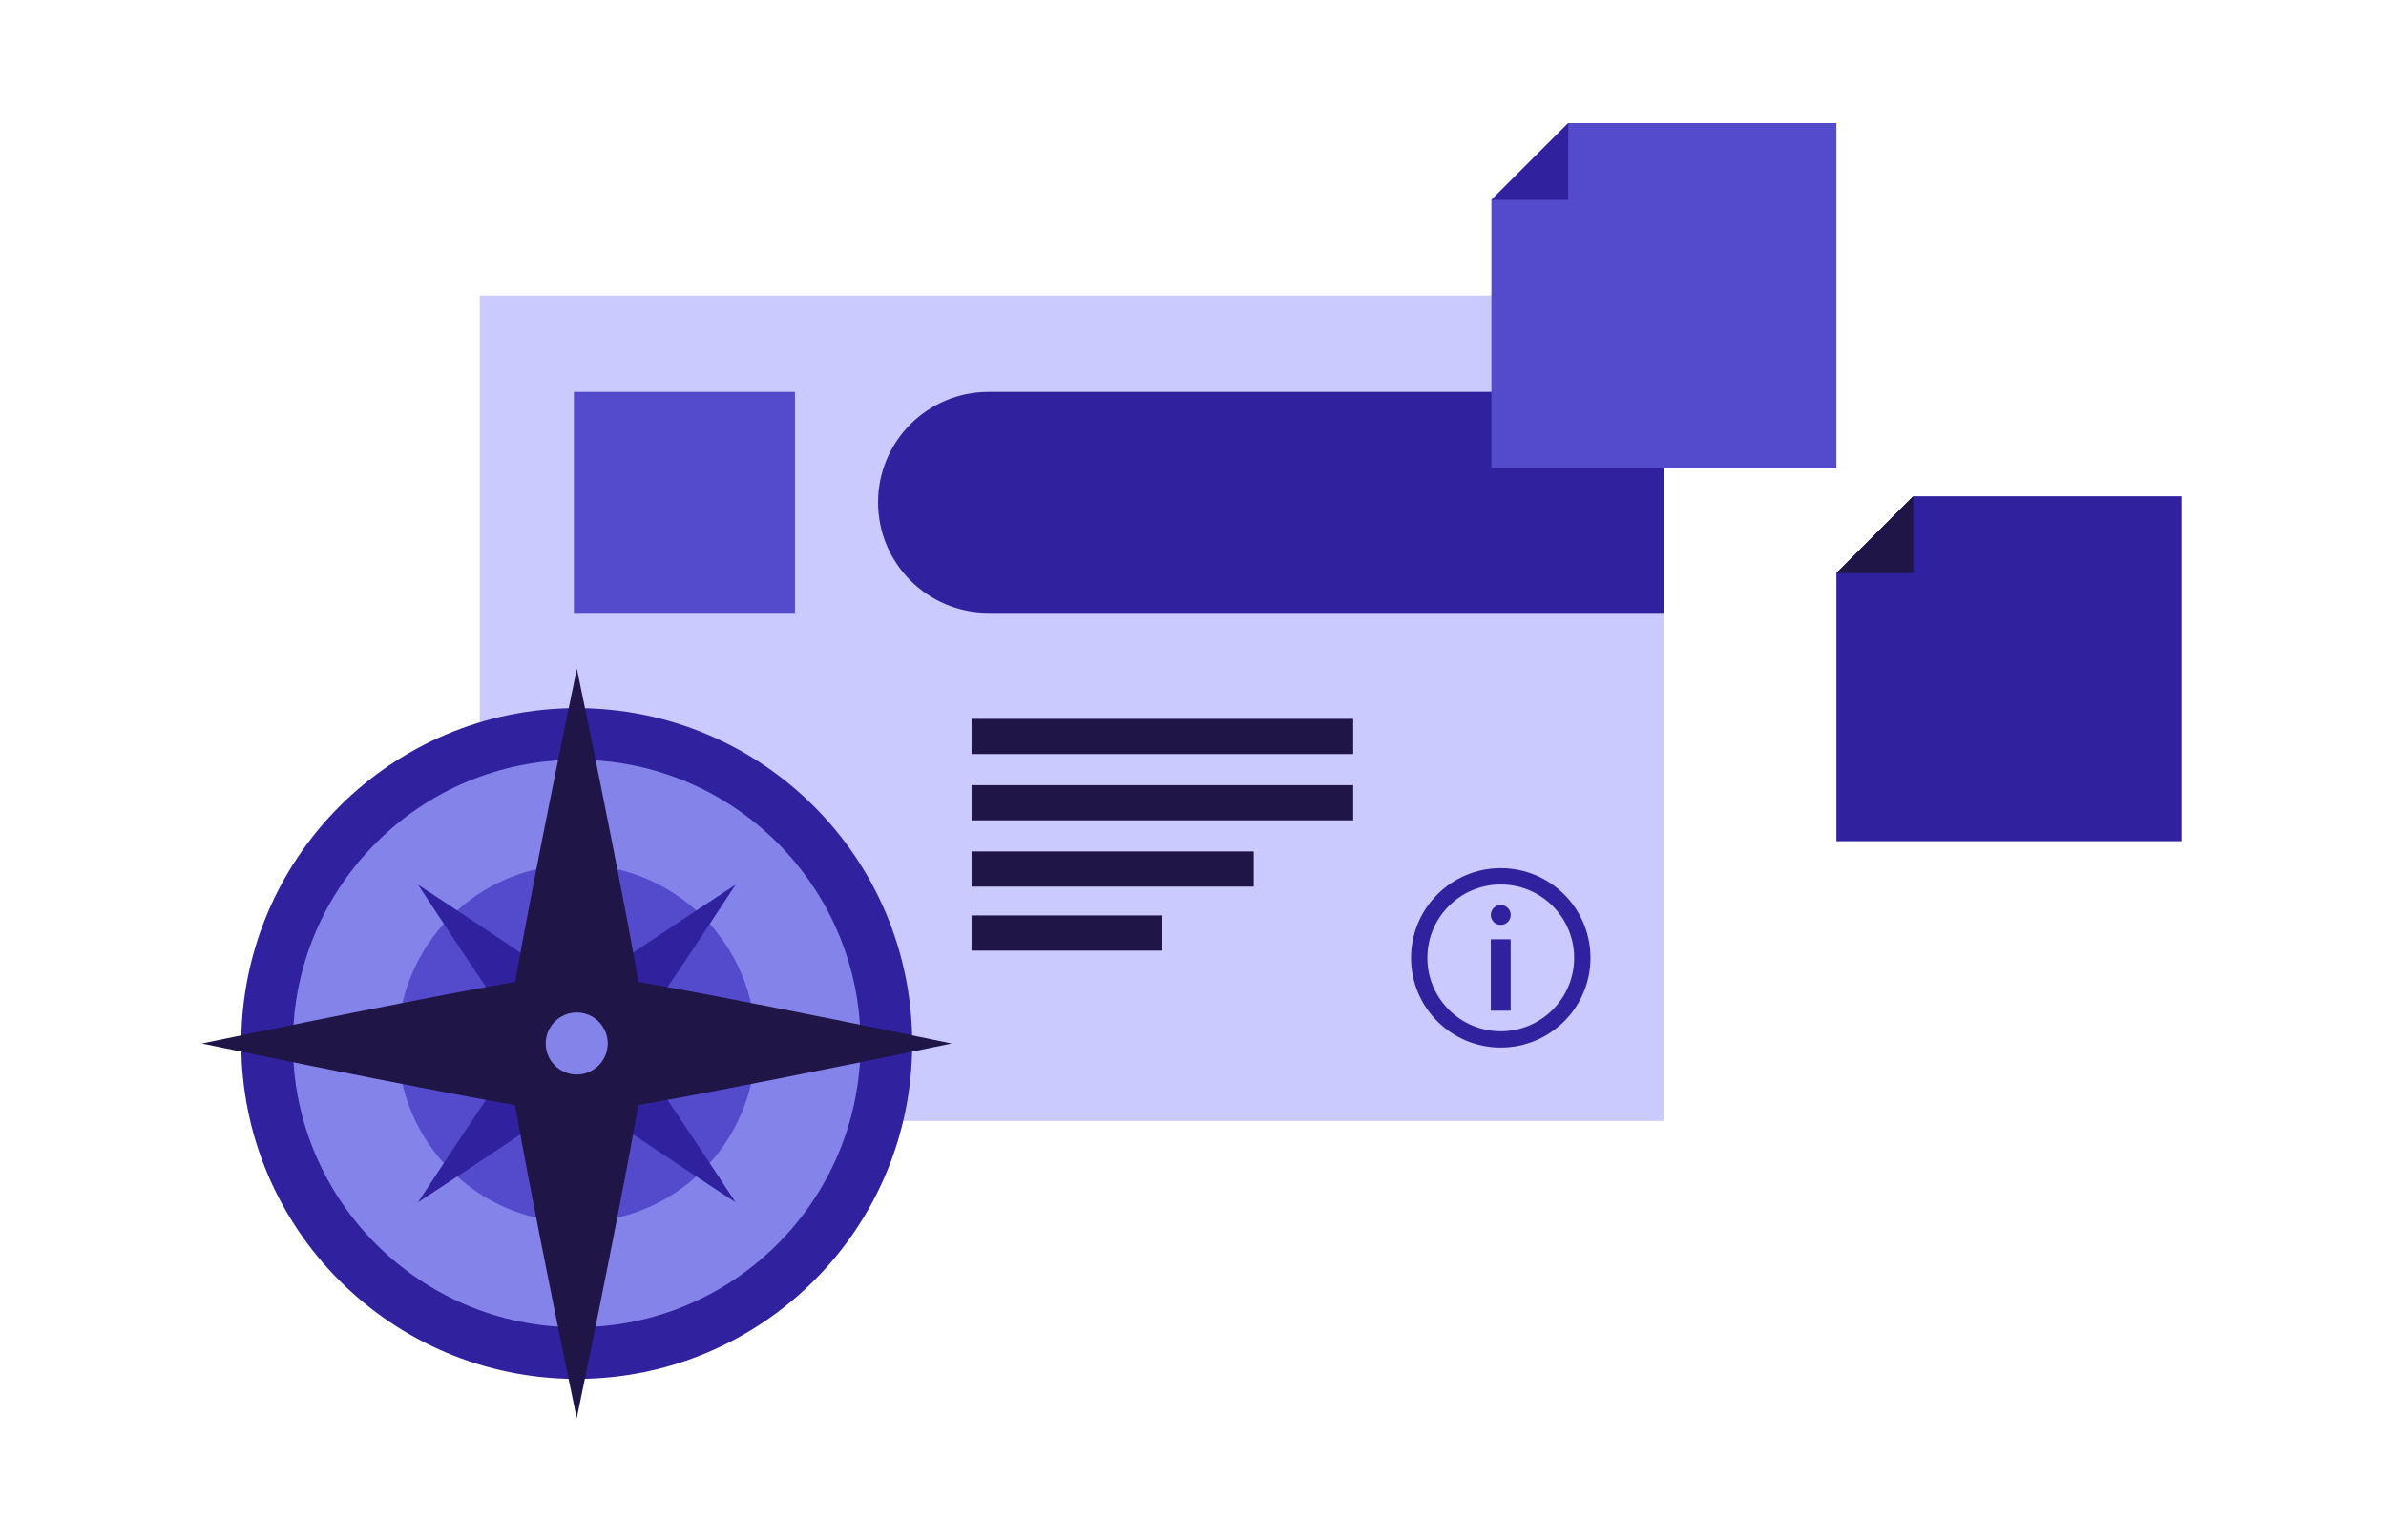
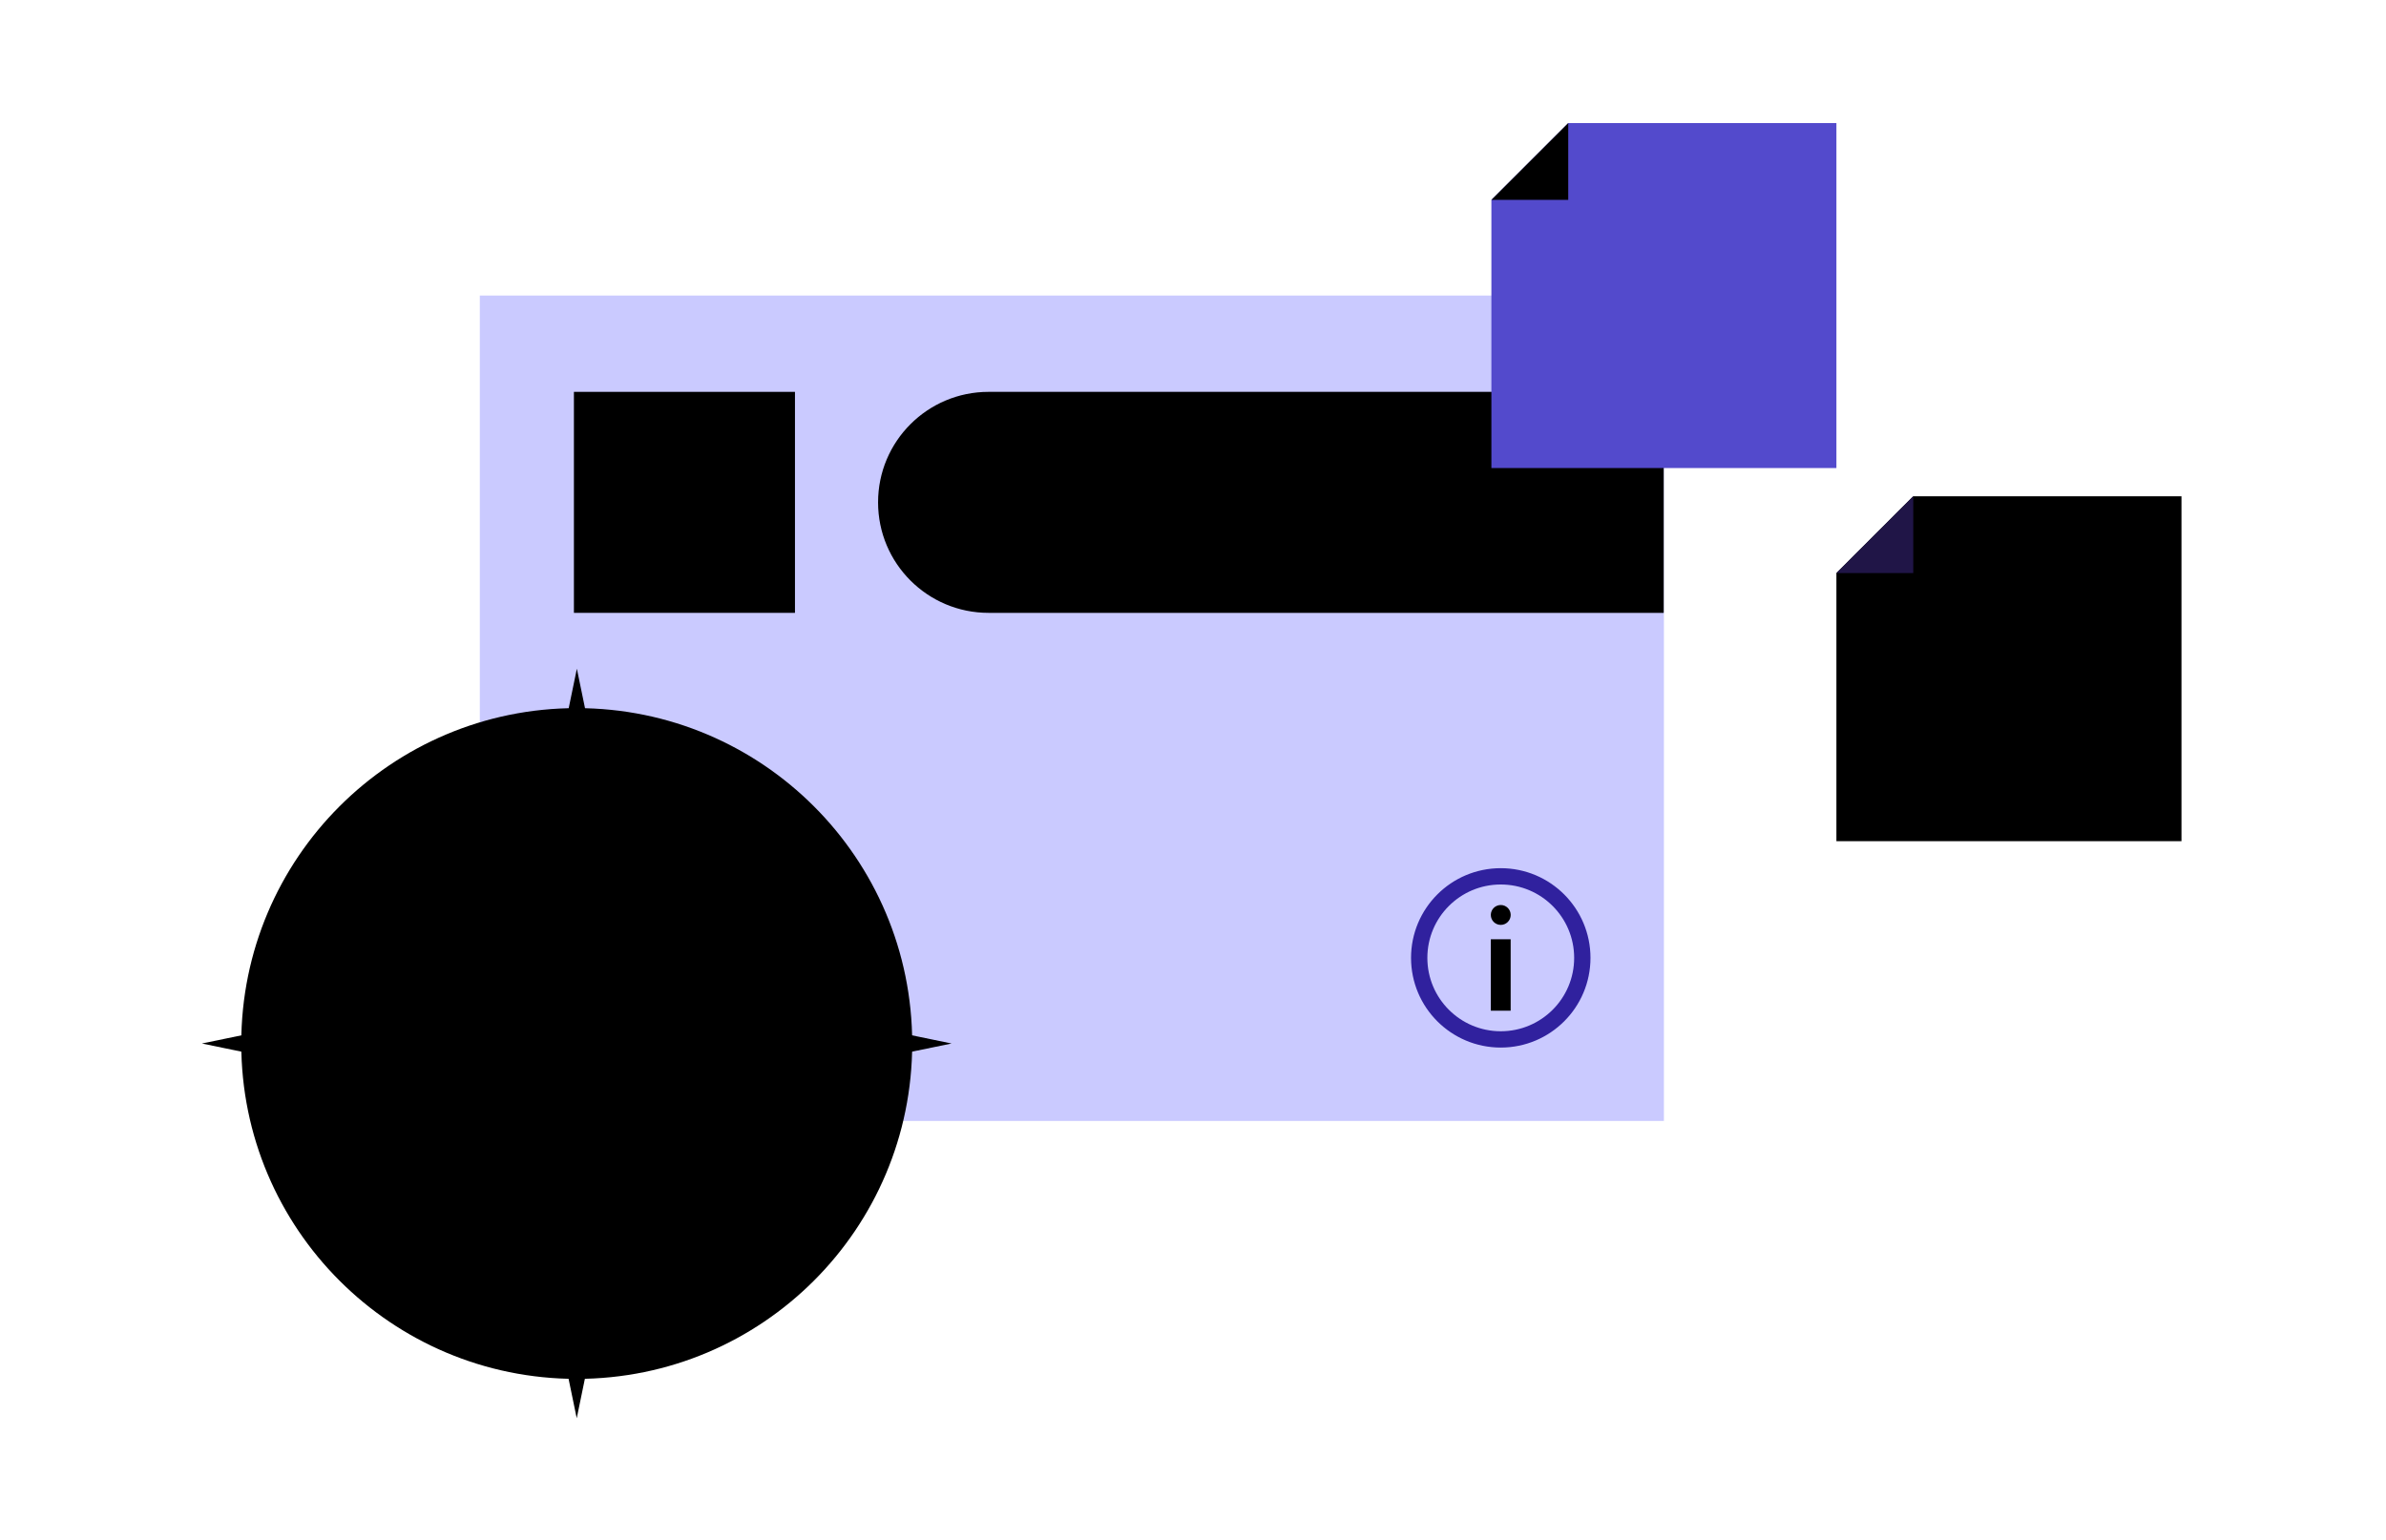
<svg xmlns="http://www.w3.org/2000/svg" width="468px" height="302px" viewBox="0 0 460 350">
  <defs>
    <style>.cls-2{fill:#534acc}.cls-3,.cls-9{fill:#30219e}.cls-4{fill:#8383ea}.cls-5{fill:#201547}.cls-7{fill:none;stroke-miterlimit:10;stroke:#201547;stroke-width:8px}.cls-9{fill-rule:evenodd}</style>
  </defs>
  <path fill="#cacaff" d="M67.88 67.2h269.17v187.68H67.88z" />
-   <path d="M89.27 89.1h50.25v50.25H89.27z" class="cls-2" />
-   <path d="M183.53 89.1H337v50.25H183.53a25.12 25.12 0 01-25.12-25.12 25.12 25.12 0 0125.12-25.13z" class="cls-3" />
-   <circle cx="89.91" cy="237.27" r="76.26" class="cls-3" />
-   <circle cx="89.91" cy="237.27" r="64.52" class="cls-4" />
-   <circle cx="89.91" cy="237.27" r="40.66" class="cls-2" />
-   <path d="M96.47 244.32a9.63 9.63 0 11-13.61-13.62c3.76-3.76 43.16-29.54 43.16-29.54s-25.79 39.4-29.55 43.16z" class="cls-3" />
-   <path d="M83.35 230.21A9.63 9.63 0 1197 243.83c-3.76 3.76-43.16 29.54-43.16 29.54S79.59 234 83.35 230.21z" class="cls-3" />
-   <path d="M82.86 243.83a9.63 9.63 0 1113.61-13.62C100.23 234 126 273.37 126 273.37s-39.38-25.78-43.14-29.54z" class="cls-3" />
-   <path d="M97 230.7a9.63 9.63 0 11-13.61 13.62c-3.76-3.76-29.55-43.16-29.55-43.16S93.2 226.94 97 230.7z" class="cls-3" />
-   <path d="M106 237.84a16.07 16.07 0 01-32.13 0c0-8.87 16.07-85.79 16.07-85.79S106 229 106 237.84z" class="cls-5" />
-   <path d="M73.84 236.69a16.07 16.07 0 0132.13 0c0 8.87-16.06 85.79-16.06 85.79s-16.07-76.92-16.07-85.79z" class="cls-5" />
-   <path d="M89.33 253.33a16.07 16.07 0 010-32.13c8.87 0 85.79 16.07 85.79 16.07s-76.92 16.06-85.79 16.06z" class="cls-5" />
-   <path d="M90.48 221.2a16.07 16.07 0 110 32.13c-8.87 0-85.78-16.06-85.78-16.06s76.91-16.07 85.78-16.07z" class="cls-5" />
-   <circle cx="89.91" cy="237.27" r="7.05" class="cls-4" />
+   <path d="M89.27 89.1h50.25v50.25H89.27z" className="cls-2" />
+   <path d="M183.53 89.1H337v50.25H183.53a25.12 25.12 0 01-25.12-25.12 25.12 25.12 0 0125.12-25.13z" className="cls-3" />
+   <circle cx="89.91" cy="237.27" r="76.26" className="cls-3" />
+   <circle cx="89.91" cy="237.27" r="64.52" className="cls-4" />
+   <circle cx="89.91" cy="237.27" r="40.66" className="cls-2" />
+   <path d="M96.47 244.32a9.63 9.63 0 11-13.61-13.62c3.76-3.76 43.16-29.54 43.16-29.54s-25.79 39.4-29.55 43.16z" className="cls-3" />
+   <path d="M83.35 230.21A9.63 9.63 0 1197 243.83c-3.76 3.76-43.16 29.54-43.16 29.54S79.59 234 83.35 230.21z" className="cls-3" />
+   <path d="M82.86 243.83a9.63 9.63 0 1113.61-13.62C100.23 234 126 273.37 126 273.37s-39.38-25.78-43.14-29.54z" className="cls-3" />
+   <path d="M97 230.7a9.63 9.63 0 11-13.61 13.62c-3.76-3.76-29.55-43.16-29.55-43.16S93.2 226.94 97 230.7z" className="cls-3" />
+   <path d="M106 237.84a16.07 16.07 0 01-32.13 0c0-8.87 16.07-85.79 16.07-85.79S106 229 106 237.84z" className="cls-5" />
+   <path d="M73.84 236.69a16.07 16.07 0 0132.13 0c0 8.87-16.06 85.79-16.06 85.79s-16.07-76.92-16.07-85.79z" className="cls-5" />
+   <path d="M89.33 253.33a16.07 16.07 0 010-32.13c8.87 0 85.79 16.07 85.79 16.07s-76.92 16.06-85.79 16.06z" className="cls-5" />
+   <path d="M90.48 221.2a16.07 16.07 0 110 32.13c-8.87 0-85.78-16.06-85.78-16.06s76.91-16.07 85.78-16.07z" className="cls-5" />
+   <circle cx="89.91" cy="237.27" r="7.05" className="cls-4" />
  <circle cx="299.96" cy="217.8" r="18.54" fill="none" stroke="#30219e" stroke-miterlimit="10" stroke-width="3.71" />
-   <path d="M297.7 213.57h4.51v16.24h-4.51z" class="cls-3" />
-   <circle cx="299.96" cy="208.04" r="2.26" class="cls-3" />
-   <path d="M179.66 167.45h86.75M179.66 182.53h86.75M179.66 197.6h64.14M179.66 212.15h43.37" class="cls-7" />
+   <path d="M297.7 213.57h4.51v16.24h-4.51z" className="cls-3" />
+   <circle cx="299.96" cy="208.04" r="2.26" className="cls-3" />
+   <path d="M179.66 167.45h86.75M179.66 182.53h86.75M179.66 197.6h64.14M179.66 212.15h43.37" className="cls-7" />
  <path fill="#534acc" fill-rule="evenodd" d="M297.83 106.42h78.43V27.99H315.3l-17.47 17.46v60.97z" />
-   <path d="M297.83 45.45h17.47V27.99l-17.47 17.46zM376.26 191.27h78.44v-78.43h-60.97l-17.47 17.46v60.97z" class="cls-9" />
+   <path d="M297.83 45.45h17.47V27.99l-17.47 17.46zM376.26 191.27h78.44v-78.43h-60.97l-17.47 17.46v60.97z" className="cls-9" />
  <path fill="#201547" fill-rule="evenodd" d="M376.26 130.3h17.47v-17.46l-17.47 17.46z" />
</svg>
